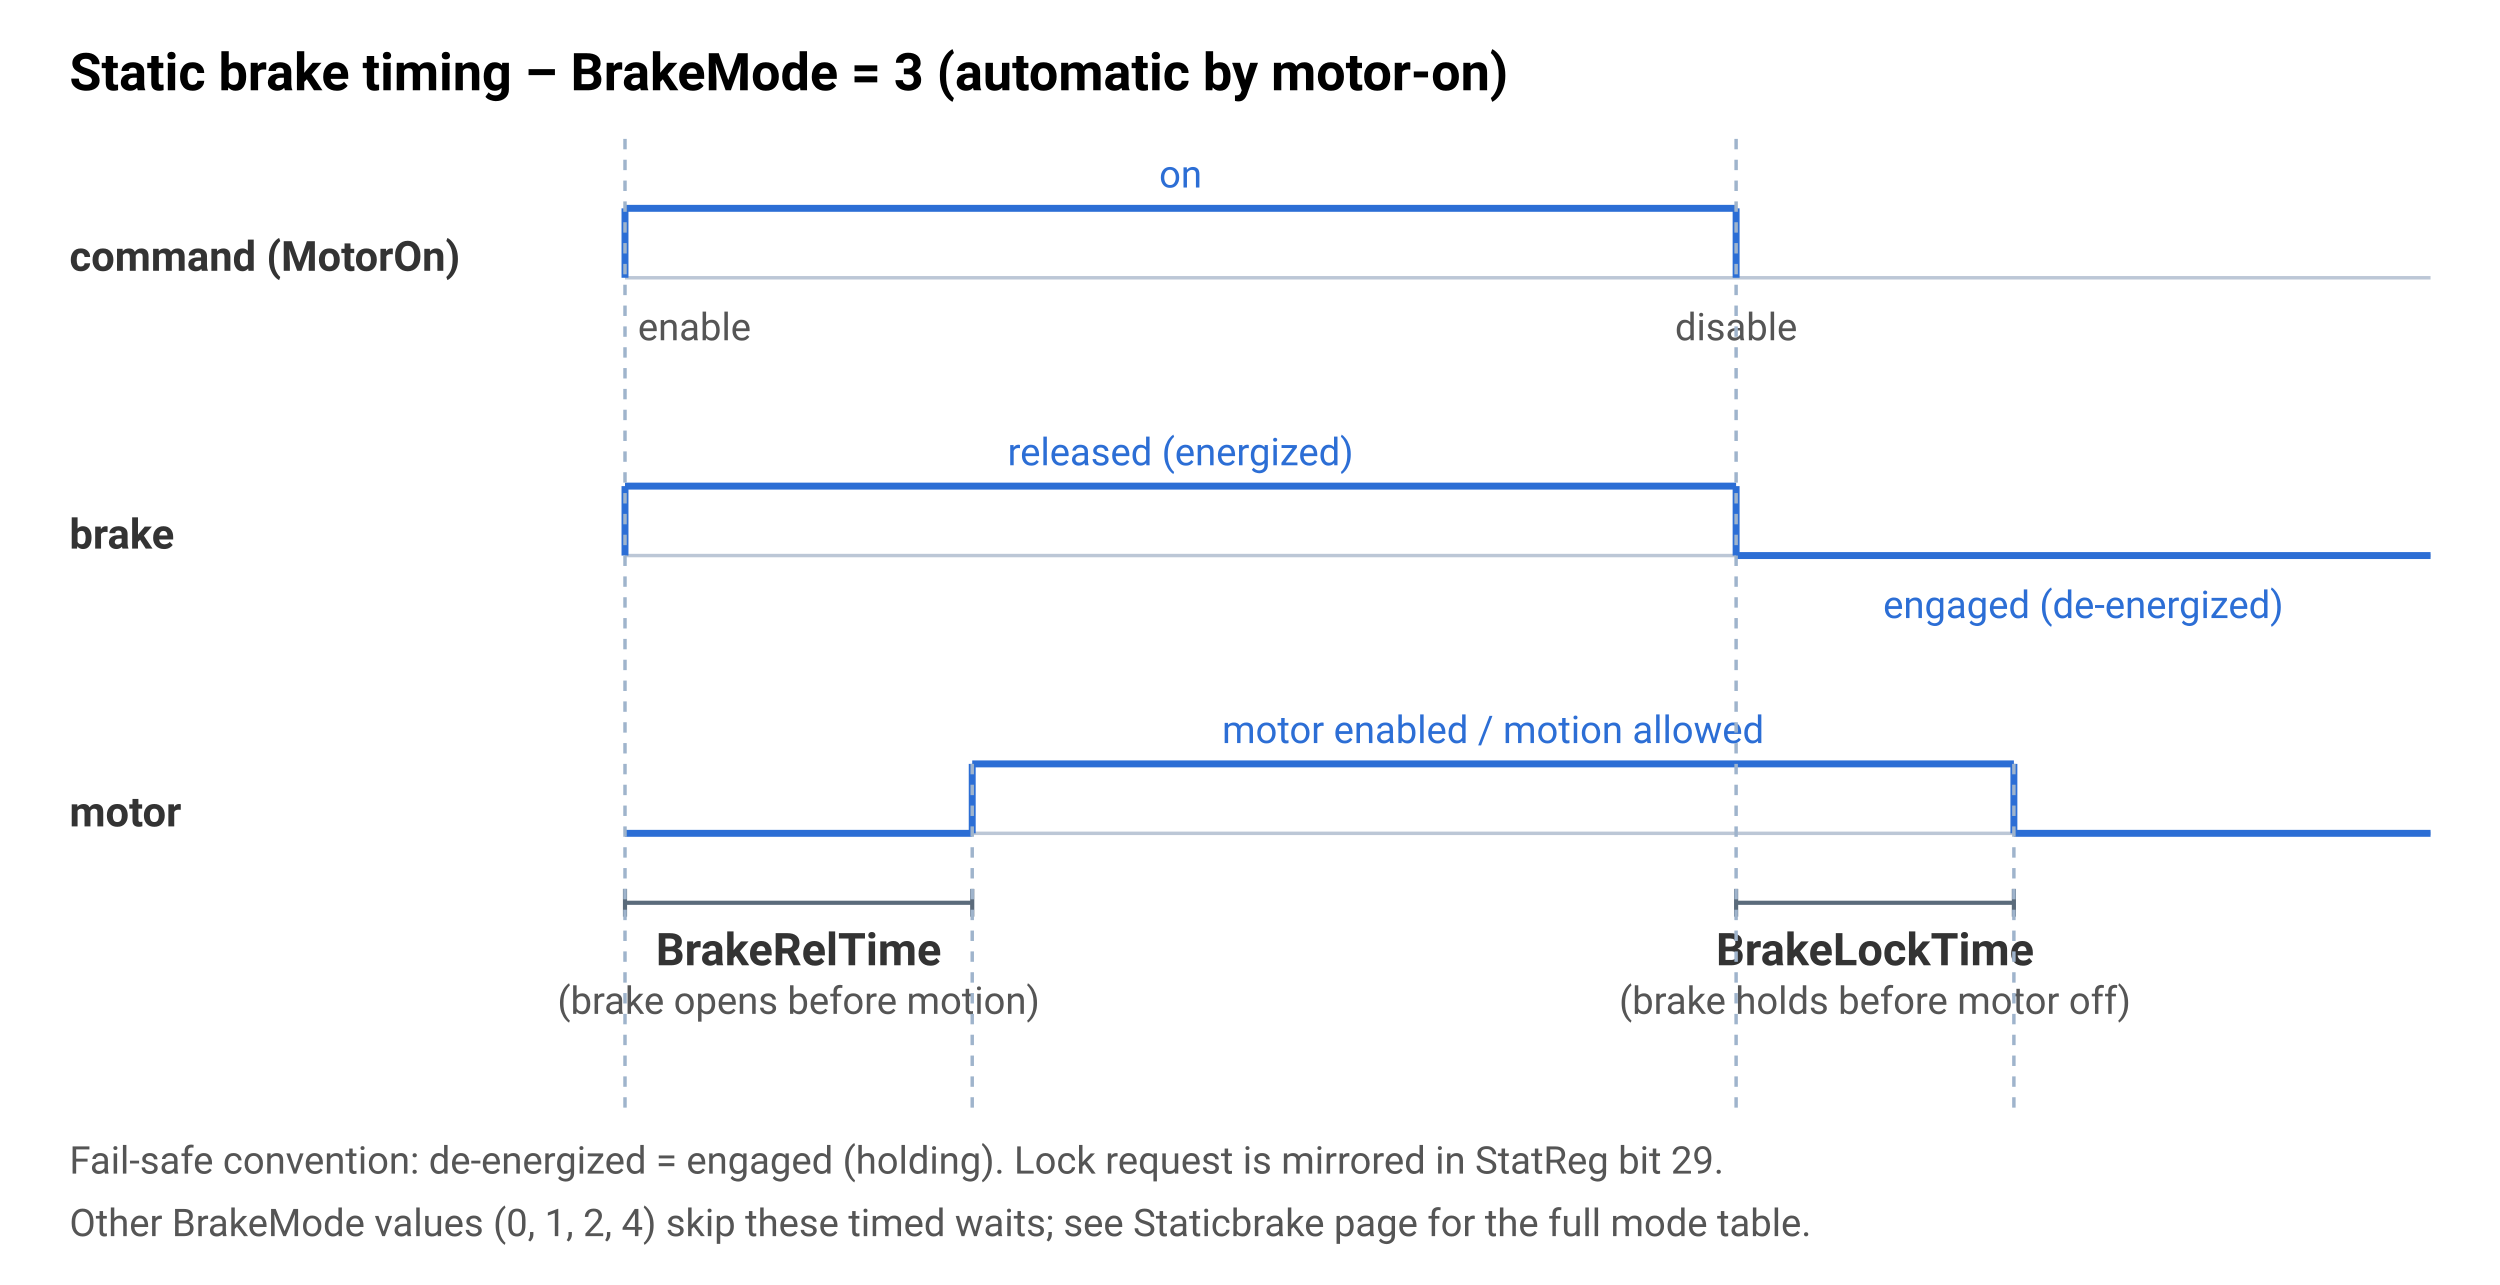
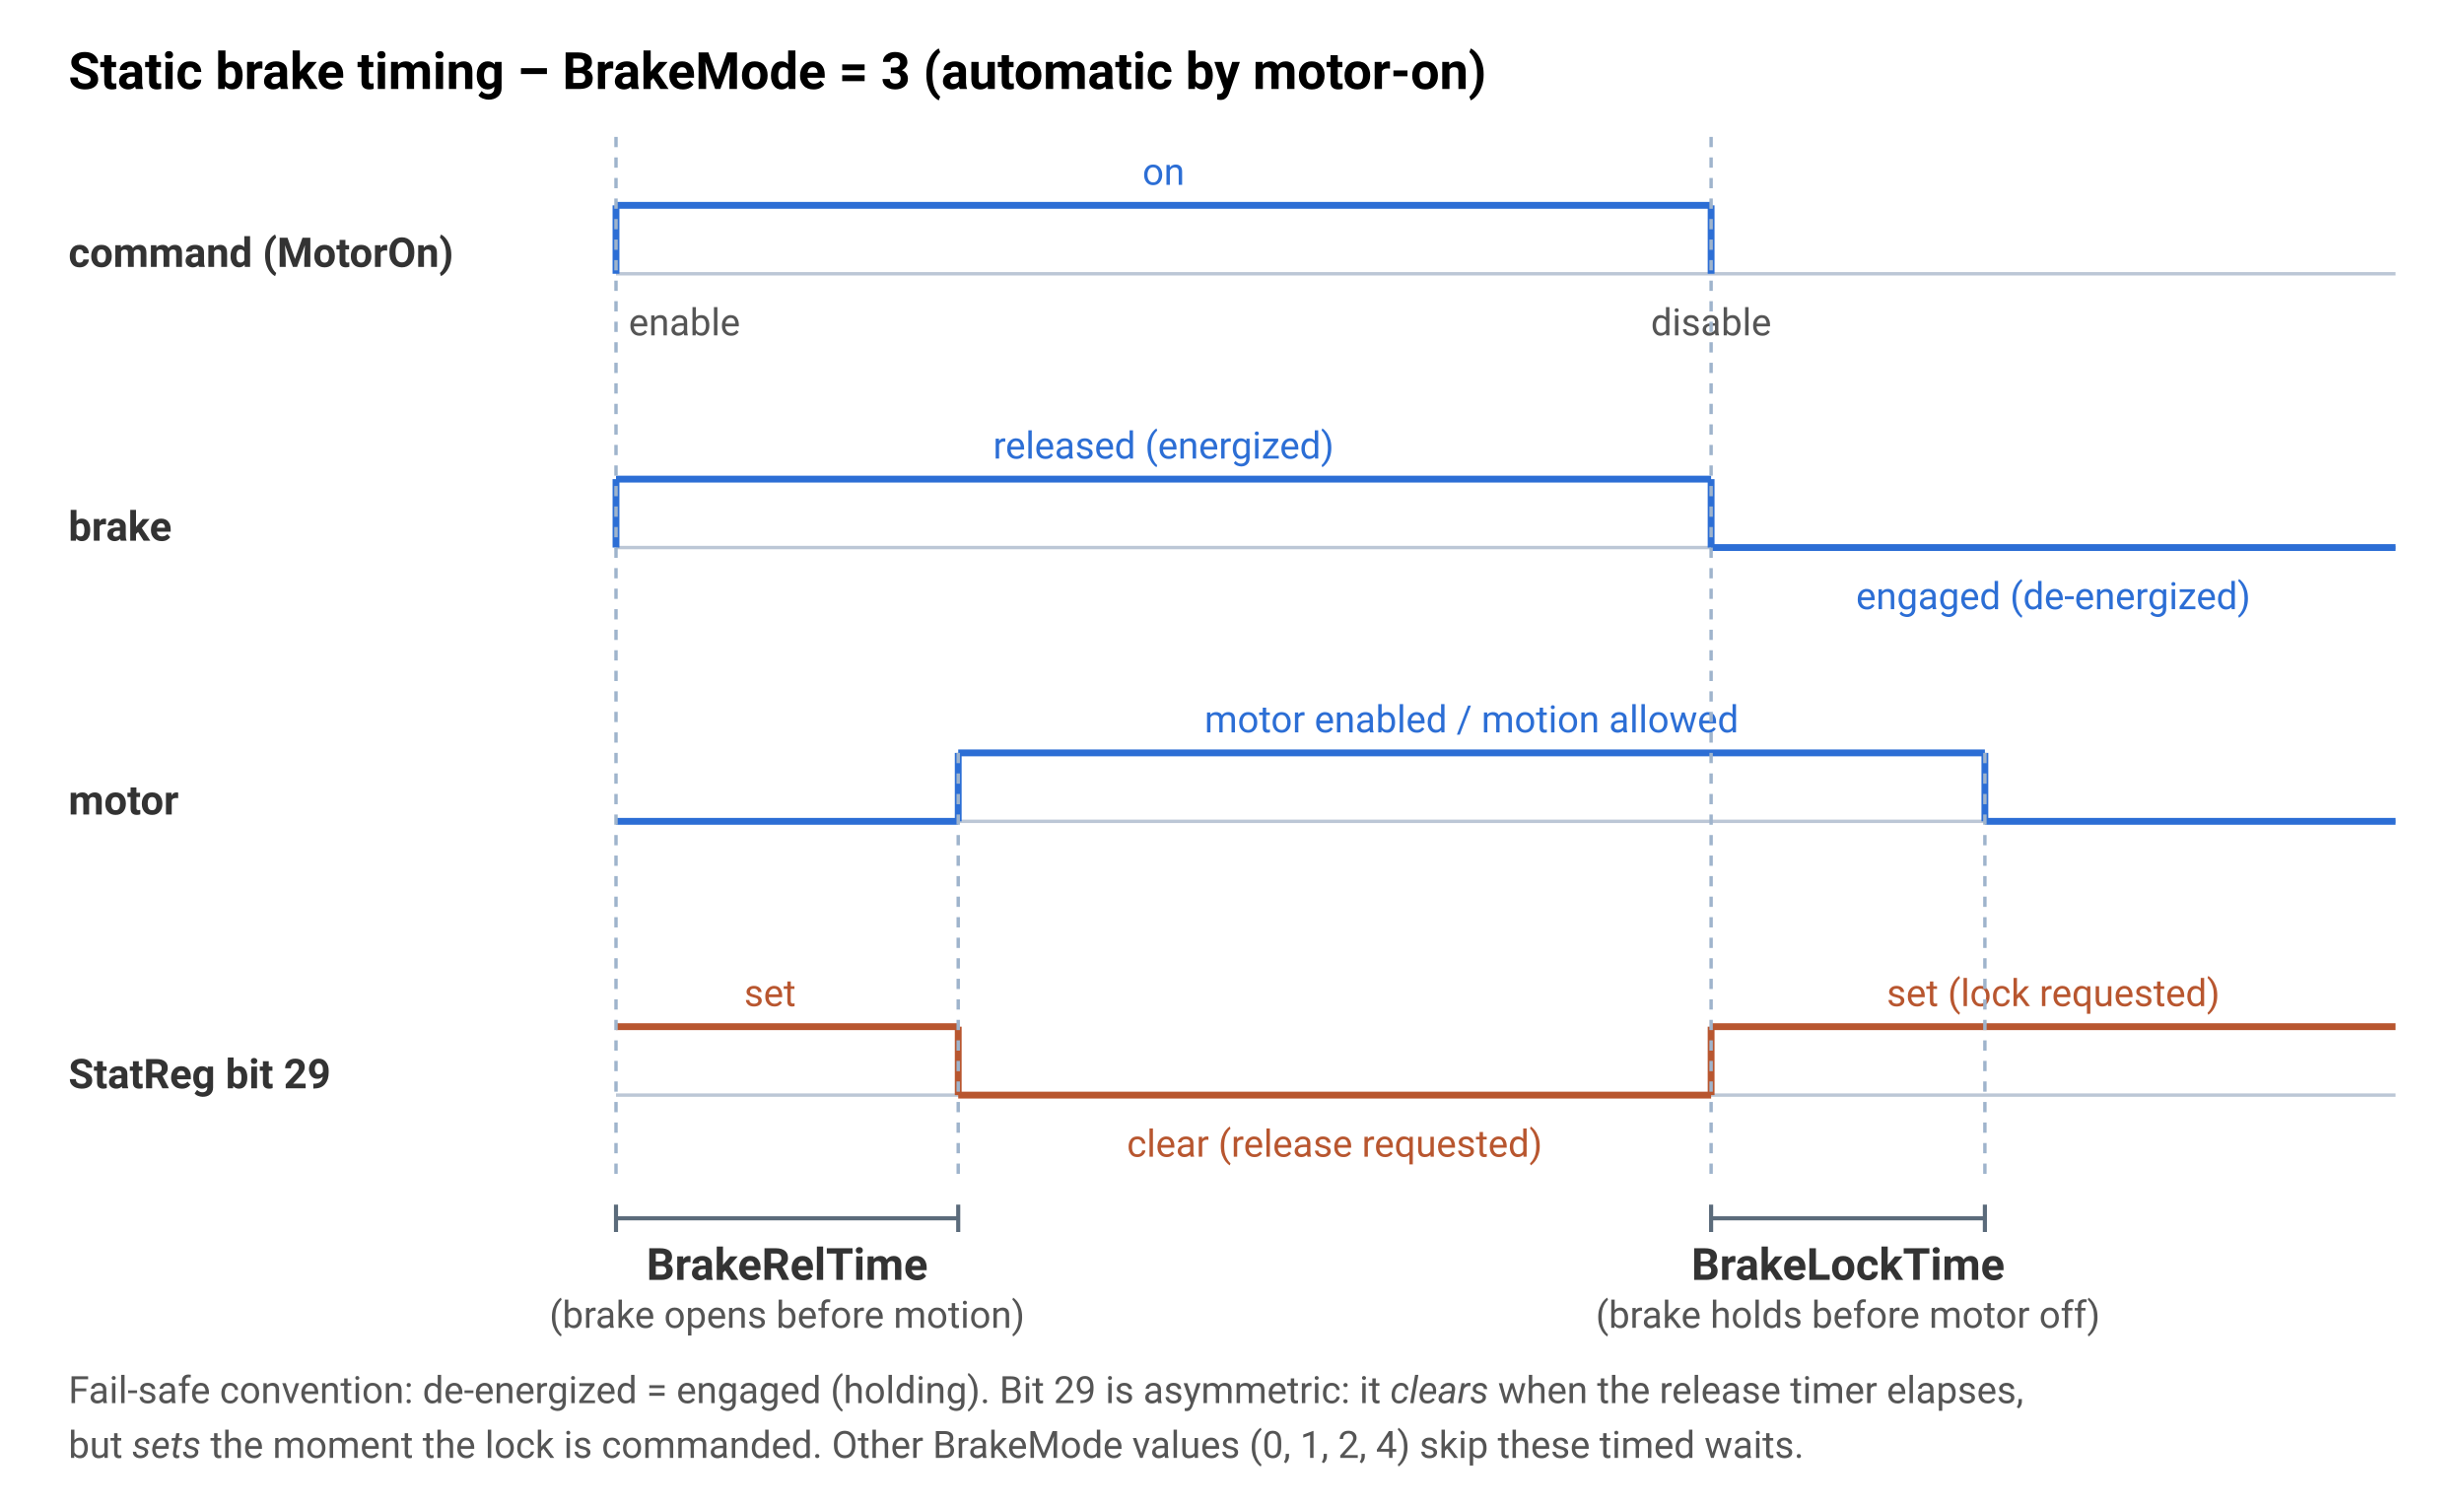
- <svg xmlns="http://www.w3.org/2000/svg" width="720" height="370" viewBox="0 0 720 370" font-family="-apple-system,Segoe UI,Roboto,sans-serif" font-size="13" role="img" aria-label="Static brake timing for BrakeMode = 3 with three signal lanes (command, brake, motor). When the enable command rises, the brake is released first and the motor is armed after BrakeRelTime. When the command falls, the motor stays enabled for BrakeLockTime so the brake can engage before the motor is turned off. Fail-safe convention: de-energized equals engaged.">
+ <svg xmlns="http://www.w3.org/2000/svg" width="720" height="440" viewBox="0 0 720 440" font-family="-apple-system,Segoe UI,Roboto,sans-serif" font-size="13" role="img" aria-label="Static brake timing for BrakeMode = 3 with four signal lanes (command, brake, motor, StatReg bit 29). When the enable command rises, the brake is released first and the motor is armed after BrakeRelTime, at which point StatReg bit 29 clears. When the command falls, StatReg bit 29 sets immediately with the lock command, and the motor stays enabled for BrakeLockTime so the brake can engage before the motor is turned off. The bit-29 clear is delayed to the end of the release window, but the bit-29 set is immediate. Fail-safe convention: de-energized equals engaged.">
  <defs>
    <marker id="arrow" markerWidth="8" markerHeight="8" refX="6" refY="3" orient="auto">
      <path d="M0,0 L6,3 L0,6 Z" fill="#5b6b7b" />
    </marker>
  </defs>
  <text x="20" y="26" font-size="15" font-weight="bold">Static brake timing – BrakeMode = 3 (automatic by motor-on)</text>
  <g font-size="12" fill="#333">
    <text x="20" y="78" font-weight="bold">command (MotorOn)</text>
    <text x="20" y="158" font-weight="bold">brake</text>
    <text x="20" y="238" font-weight="bold">motor</text>
+     <text x="20" y="318" font-weight="bold">StatReg bit 29</text>
  </g>
  <line x1="180" y1="80" x2="700" y2="80" stroke="#bcc7d6" />
  <line x1="180" y1="60" x2="180" y2="80" stroke="#2c6ed5" stroke-width="2" />
  <line x1="180" y1="60" x2="500" y2="60" stroke="#2c6ed5" stroke-width="2" />
  <line x1="500" y1="60" x2="500" y2="80" stroke="#2c6ed5" stroke-width="2" />
  <text x="340" y="54" text-anchor="middle" fill="#2c6ed5" font-size="11">on</text>
  <text x="200" y="98" text-anchor="middle" font-size="11" fill="#555">enable</text>
  <text x="500" y="98" text-anchor="middle" font-size="11" fill="#555">disable</text>
  <line x1="180" y1="160" x2="700" y2="160" stroke="#bcc7d6" />
-   <line x1="180" y1="160" x2="180" y2="160" stroke="#2c6ed5" stroke-width="2" />
  <line x1="180" y1="160" x2="180" y2="140" stroke="#2c6ed5" stroke-width="2" />
  <line x1="180" y1="140" x2="500" y2="140" stroke="#2c6ed5" stroke-width="2" />
  <line x1="500" y1="140" x2="500" y2="160" stroke="#2c6ed5" stroke-width="2" />
  <line x1="500" y1="160" x2="700" y2="160" stroke="#2c6ed5" stroke-width="2" />
  <text x="340" y="134" text-anchor="middle" fill="#2c6ed5" font-size="11">released (energized)</text>
  <text x="600" y="178" text-anchor="middle" fill="#2c6ed5" font-size="11">engaged (de‑energized)</text>
  <line x1="180" y1="240" x2="700" y2="240" stroke="#bcc7d6" />
  <line x1="180" y1="240" x2="280" y2="240" stroke="#2c6ed5" stroke-width="2" />
  <line x1="280" y1="240" x2="280" y2="220" stroke="#2c6ed5" stroke-width="2" />
  <line x1="280" y1="220" x2="580" y2="220" stroke="#2c6ed5" stroke-width="2" />
  <line x1="580" y1="220" x2="580" y2="240" stroke="#2c6ed5" stroke-width="2" />
  <line x1="580" y1="240" x2="700" y2="240" stroke="#2c6ed5" stroke-width="2" />
  <text x="430" y="214" text-anchor="middle" fill="#2c6ed5" font-size="11">motor enabled / motion allowed</text>
-   <line x1="180" y1="260" x2="280" y2="260" stroke="#5b6b7b" stroke-width="1.2" />
-   <line x1="180" y1="256" x2="180" y2="264" stroke="#5b6b7b" stroke-width="1.2" />
-   <line x1="280" y1="256" x2="280" y2="264" stroke="#5b6b7b" stroke-width="1.2" />
-   <text x="230" y="278" text-anchor="middle" font-weight="bold" fill="#333">BrakeRelTime</text>
-   <text x="230" y="292" text-anchor="middle" font-size="11" fill="#555">(brake opens before motion)</text>
-   <line x1="500" y1="260" x2="580" y2="260" stroke="#5b6b7b" stroke-width="1.2" />
-   <line x1="500" y1="256" x2="500" y2="264" stroke="#5b6b7b" stroke-width="1.2" />
-   <line x1="580" y1="256" x2="580" y2="264" stroke="#5b6b7b" stroke-width="1.2" />
-   <text x="540" y="278" text-anchor="middle" font-weight="bold" fill="#333">BrakeLockTime</text>
-   <text x="540" y="292" text-anchor="middle" font-size="11" fill="#555">(brake holds before motor off)</text>
-   <line x1="180" y1="40" x2="180" y2="320" stroke="#9fb4cc" stroke-dasharray="3 3" />
-   <line x1="280" y1="220" x2="280" y2="320" stroke="#9fb4cc" stroke-dasharray="3 3" />
-   <line x1="500" y1="40" x2="500" y2="320" stroke="#9fb4cc" stroke-dasharray="3 3" />
-   <line x1="580" y1="220" x2="580" y2="320" stroke="#9fb4cc" stroke-dasharray="3 3" />
-   <text x="20" y="338" fill="#555" font-size="11">Fail-safe convention: de-energized = engaged (holding). Lock request is mirrored in StatReg bit 29.</text>
-   <text x="20" y="356" fill="#555" font-size="11">Other BrakeMode values (0, 1, 2, 4) skip these timed waits; see Staticbrake page for the full mode table.</text>
+   <line x1="180" y1="320" x2="700" y2="320" stroke="#bcc7d6" />
+   <line x1="180" y1="300" x2="280" y2="300" stroke="#b8562f" stroke-width="2" />
+   <line x1="280" y1="300" x2="280" y2="320" stroke="#b8562f" stroke-width="2" />
+   <line x1="280" y1="320" x2="500" y2="320" stroke="#b8562f" stroke-width="2" />
+   <line x1="500" y1="320" x2="500" y2="300" stroke="#b8562f" stroke-width="2" />
+   <line x1="500" y1="300" x2="700" y2="300" stroke="#b8562f" stroke-width="2" />
+   <text x="225" y="294" text-anchor="middle" fill="#b8562f" font-size="11">set</text>
+   <text x="390" y="338" text-anchor="middle" fill="#b8562f" font-size="11">clear (release requested)</text>
+   <text x="600" y="294" text-anchor="middle" fill="#b8562f" font-size="11">set (lock requested)</text>
+   <line x1="180" y1="356" x2="280" y2="356" stroke="#5b6b7b" stroke-width="1.2" />
+   <line x1="180" y1="352" x2="180" y2="360" stroke="#5b6b7b" stroke-width="1.2" />
+   <line x1="280" y1="352" x2="280" y2="360" stroke="#5b6b7b" stroke-width="1.2" />
+   <text x="230" y="374" text-anchor="middle" font-weight="bold" fill="#333">BrakeRelTime</text>
+   <text x="230" y="388" text-anchor="middle" font-size="11" fill="#555">(brake opens before motion)</text>
+   <line x1="500" y1="356" x2="580" y2="356" stroke="#5b6b7b" stroke-width="1.2" />
+   <line x1="500" y1="352" x2="500" y2="360" stroke="#5b6b7b" stroke-width="1.2" />
+   <line x1="580" y1="352" x2="580" y2="360" stroke="#5b6b7b" stroke-width="1.2" />
+   <text x="540" y="374" text-anchor="middle" font-weight="bold" fill="#333">BrakeLockTime</text>
+   <text x="540" y="388" text-anchor="middle" font-size="11" fill="#555">(brake holds before motor off)</text>
+   <line x1="180" y1="40" x2="180" y2="344" stroke="#9fb4cc" stroke-dasharray="3 3" />
+   <line x1="280" y1="220" x2="280" y2="344" stroke="#9fb4cc" stroke-dasharray="3 3" />
+   <line x1="500" y1="40" x2="500" y2="344" stroke="#9fb4cc" stroke-dasharray="3 3" />
+   <line x1="580" y1="220" x2="580" y2="344" stroke="#9fb4cc" stroke-dasharray="3 3" />
+   <text x="20" y="410" fill="#555" font-size="11">Fail-safe convention: de-energized = engaged (holding). Bit 29 is asymmetric: it <tspan font-style="italic">clears</tspan> when the release timer elapses,</text>
+   <text x="20" y="426" fill="#555" font-size="11">but <tspan font-style="italic">sets</tspan> the moment the lock is commanded. Other BrakeMode values (0, 1, 2, 4) skip these timed waits.</text>
</svg>
